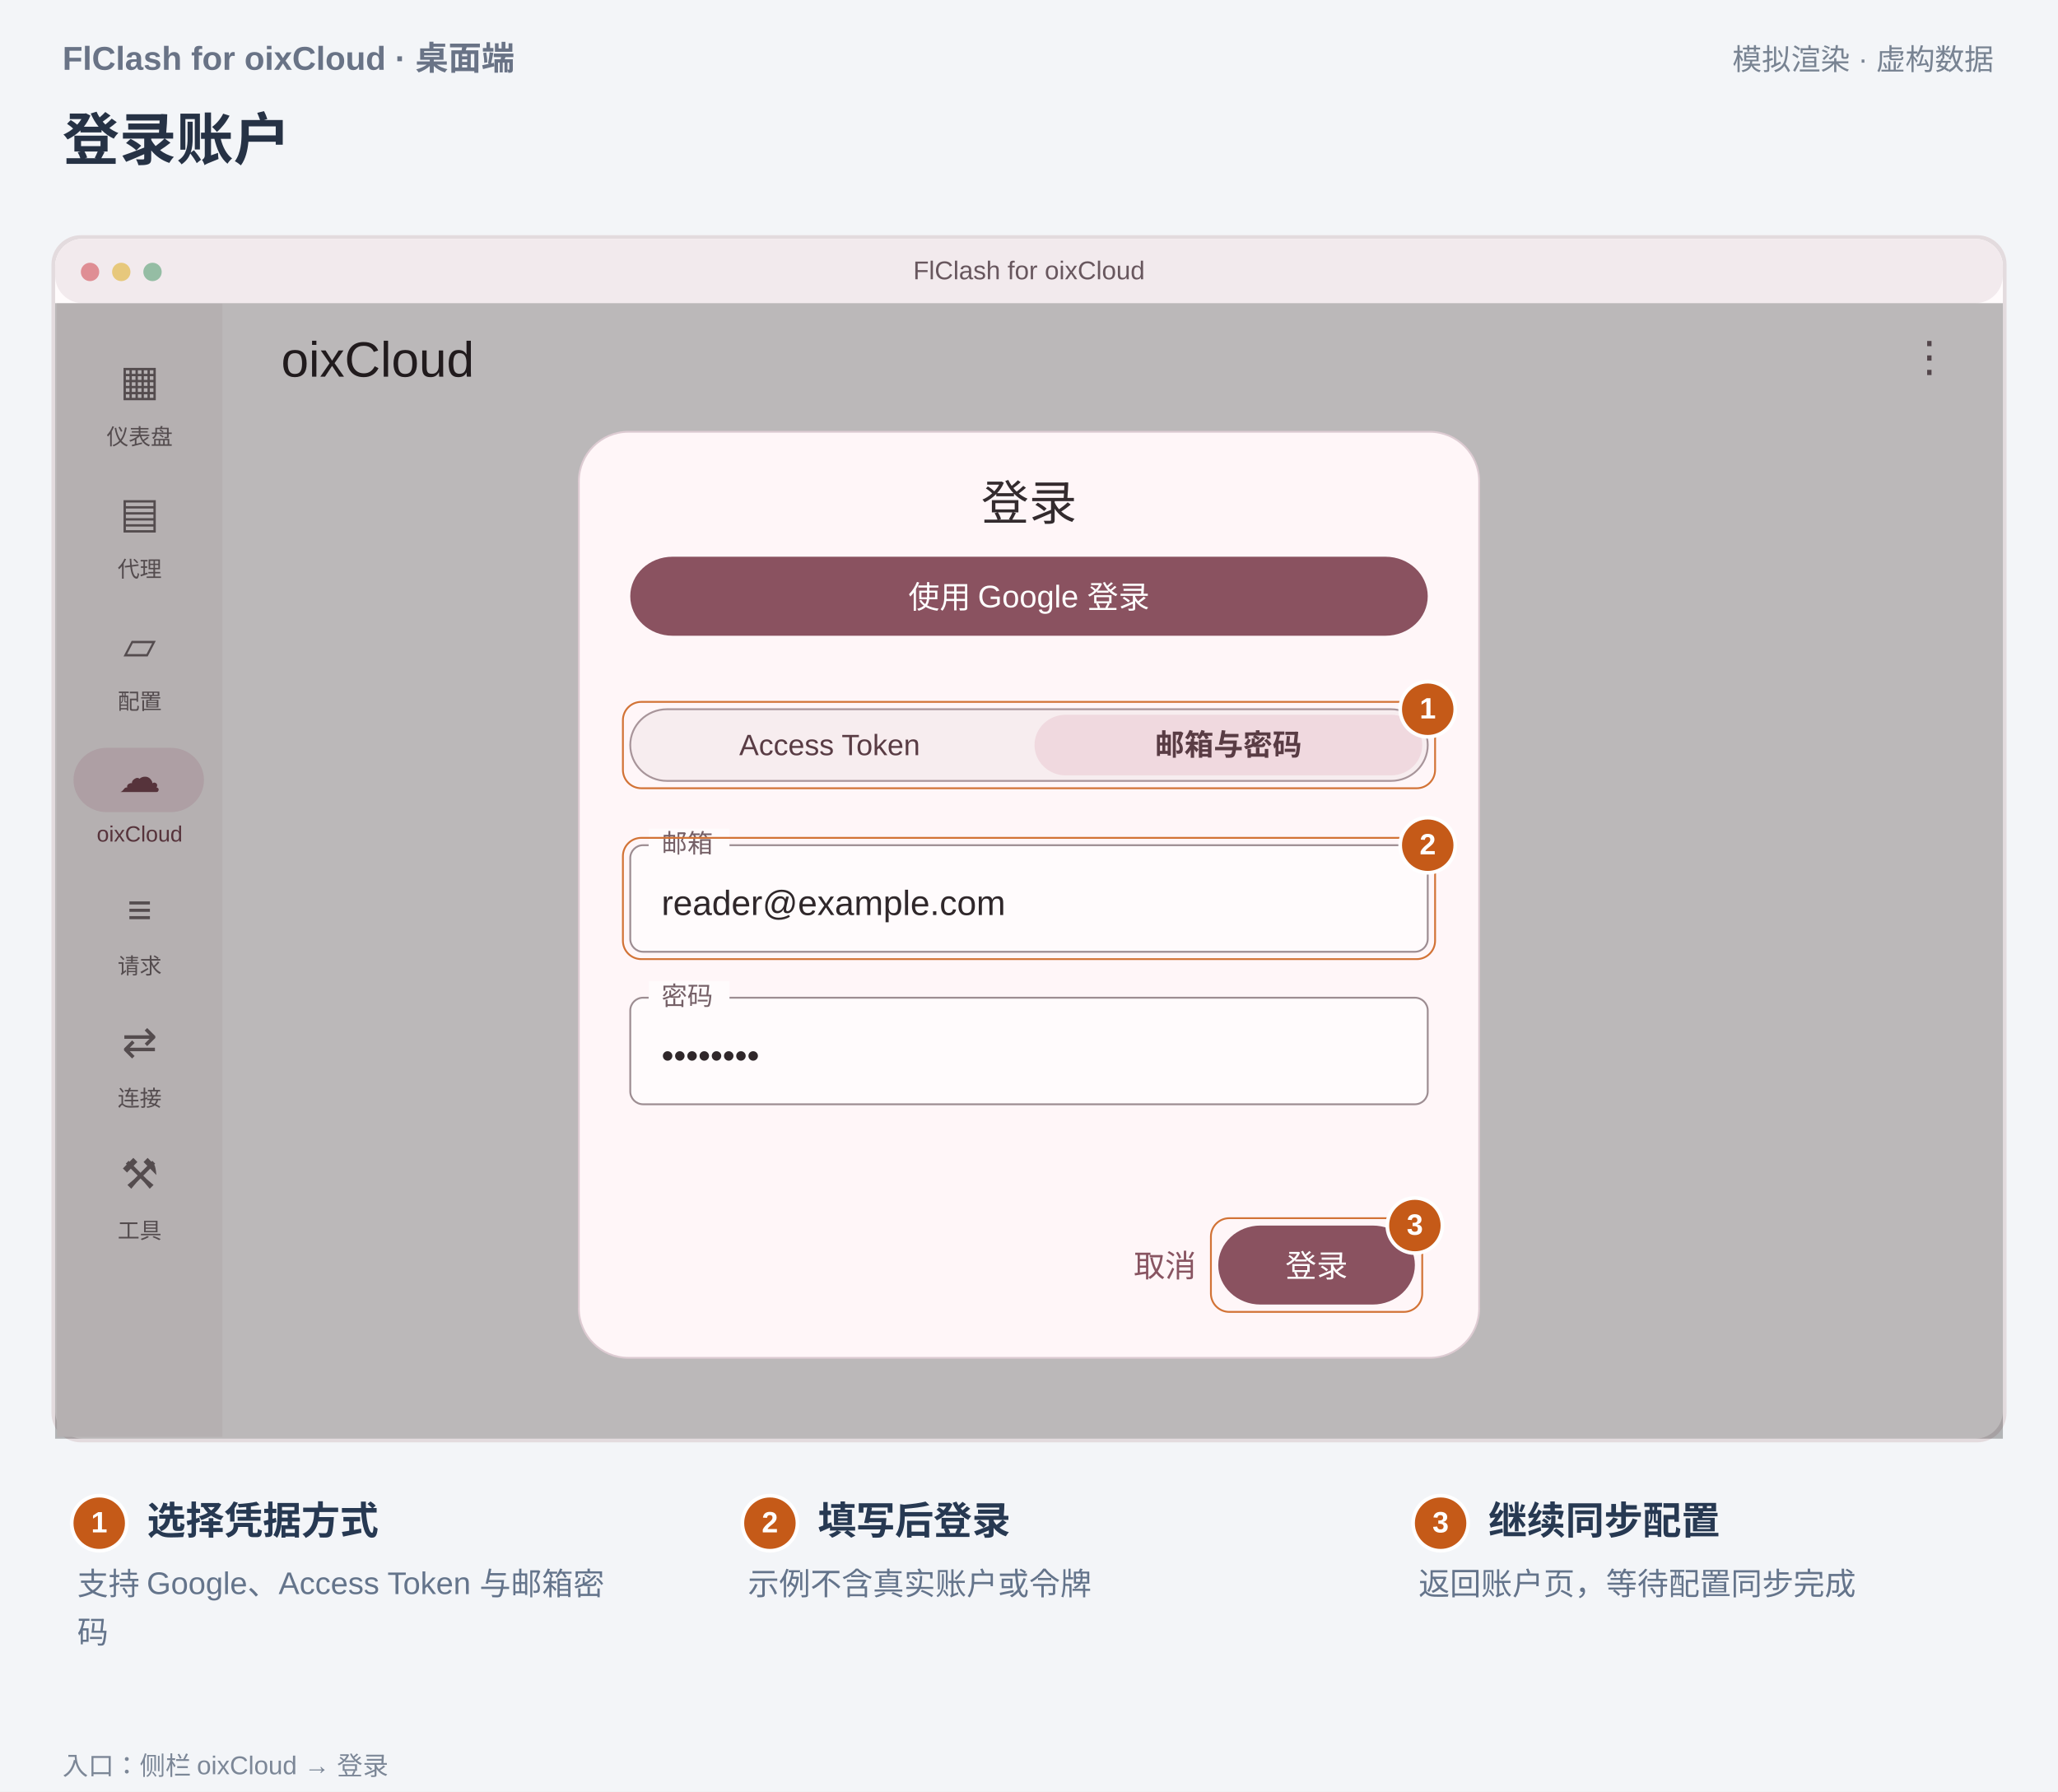
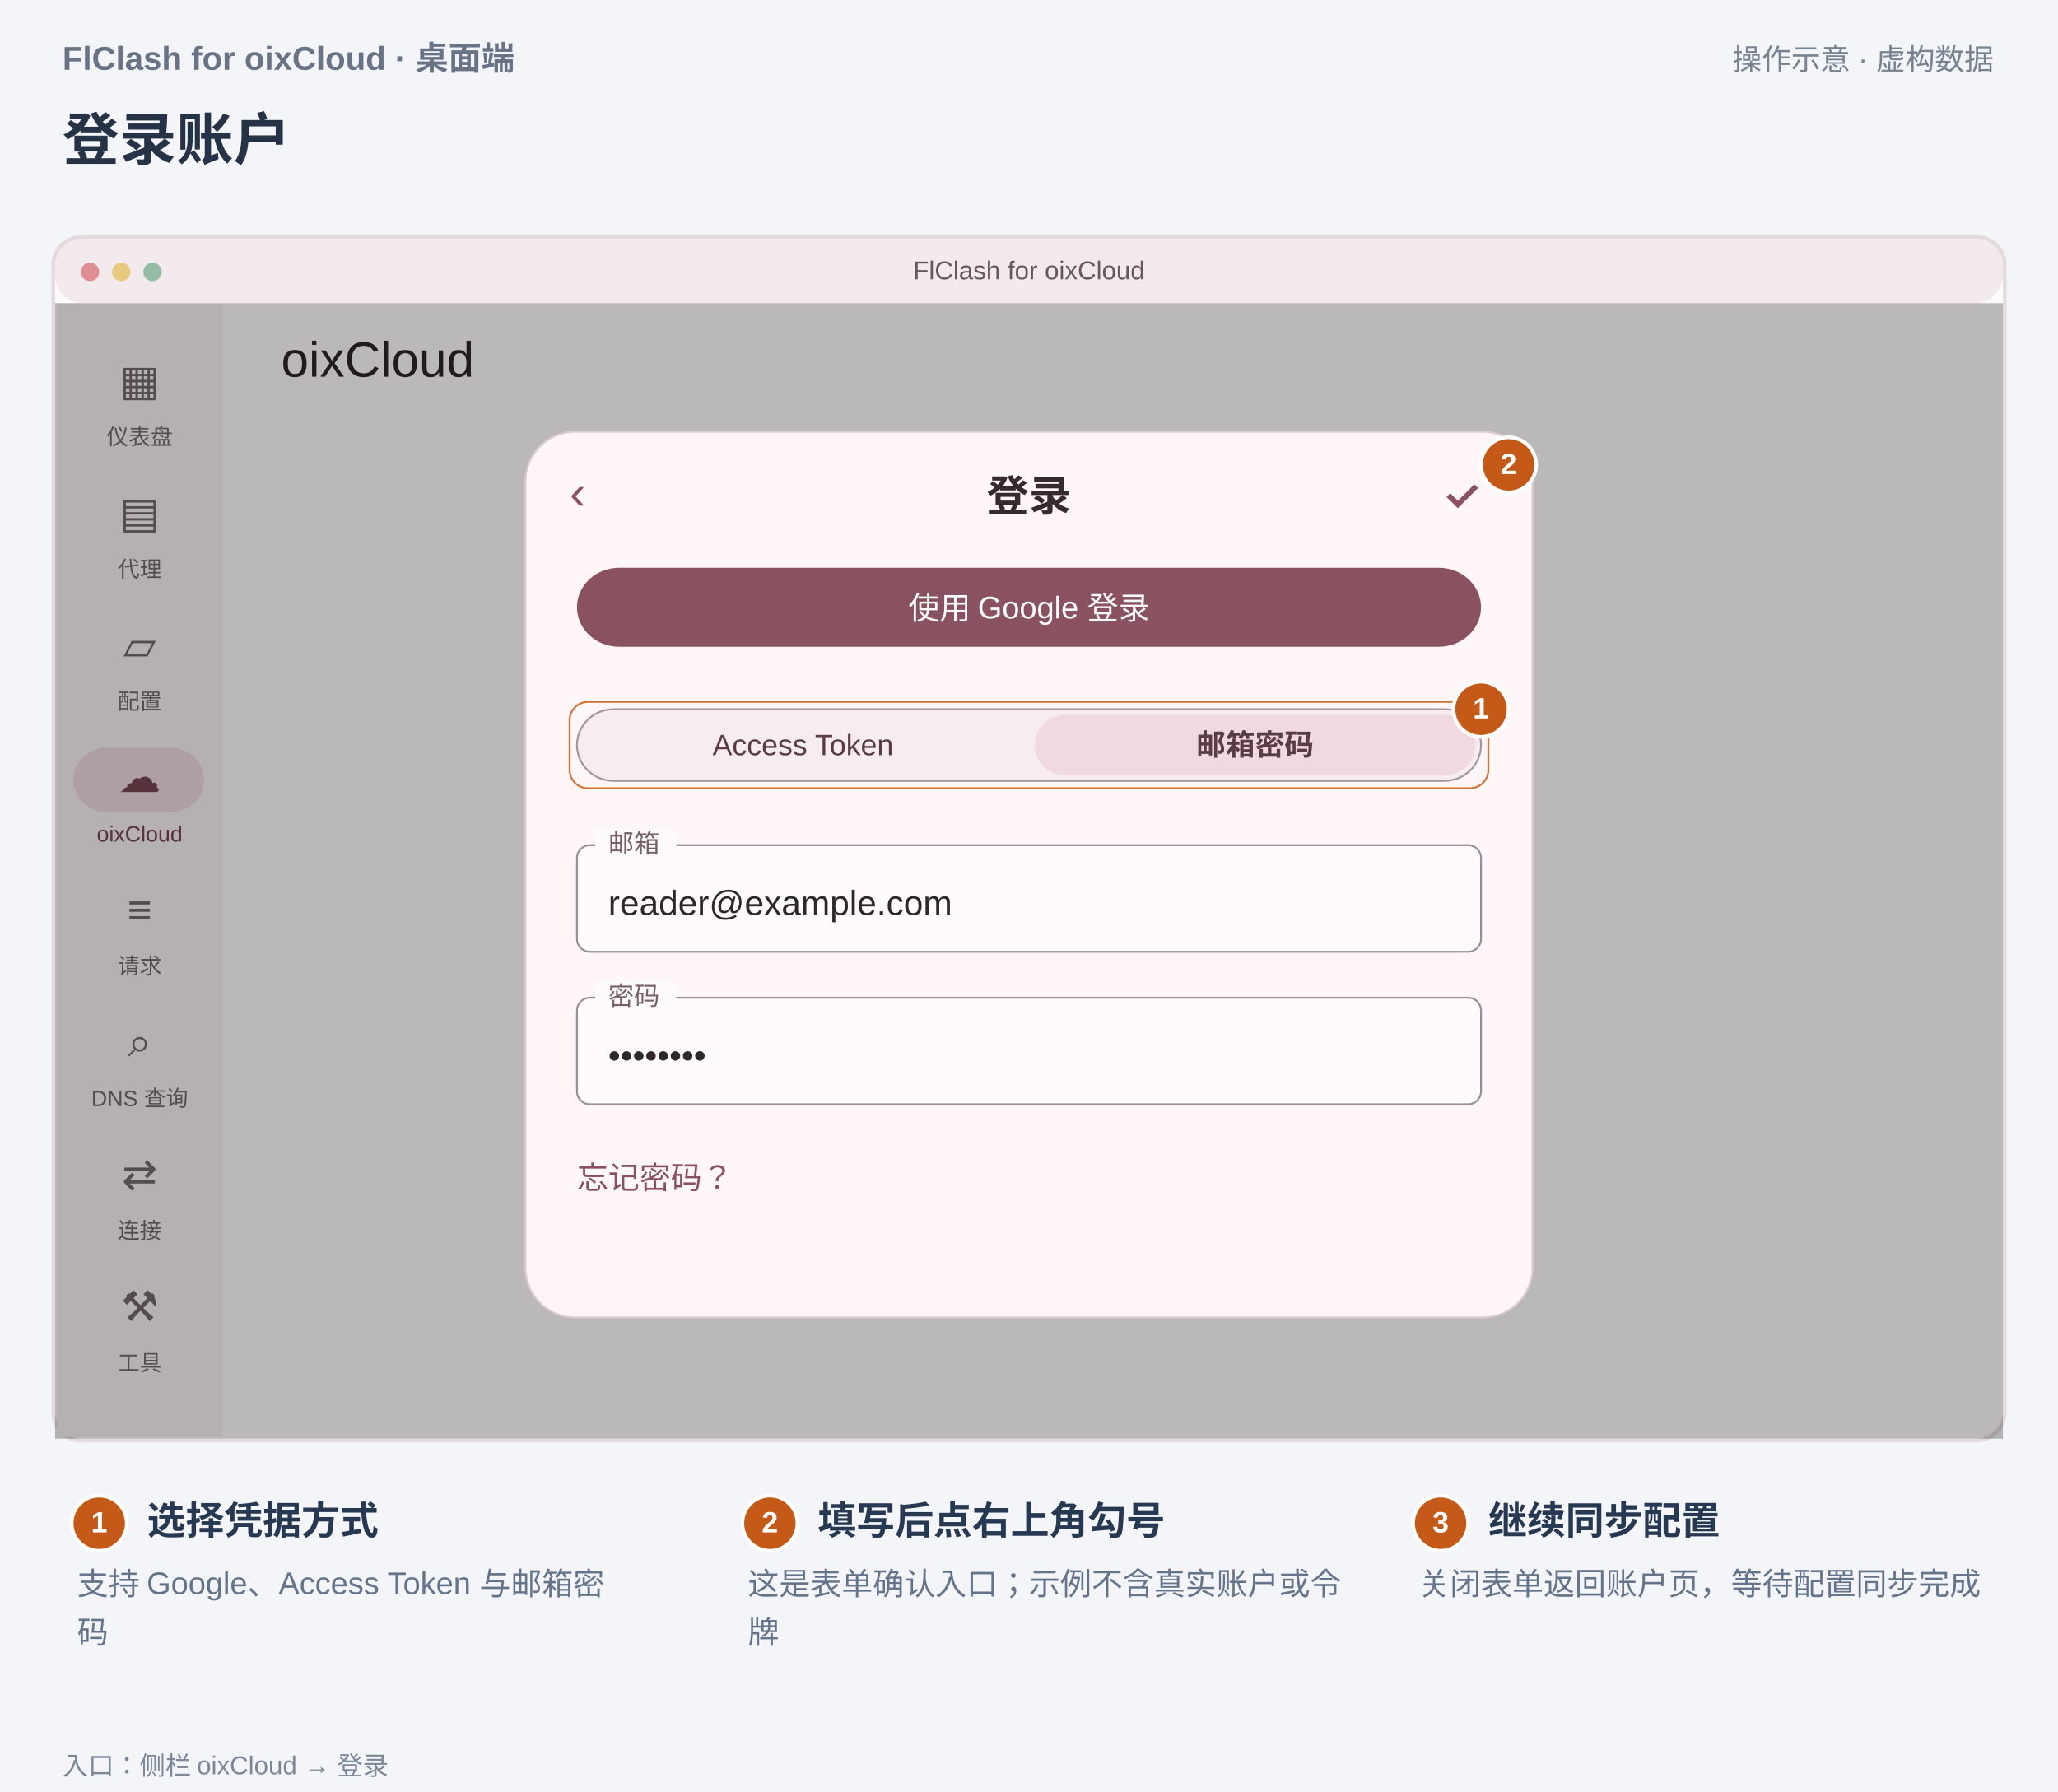
<svg xmlns="http://www.w3.org/2000/svg" width="1120" height="975" viewBox="0 0 1120 975" role="img" aria-labelledby="title desc">
  <g font-family="-apple-system,BlinkMacSystemFont,'PingFang SC','Segoe UI',Arial,sans-serif">
    <rect x="0" y="0" width="1120" height="975" rx="0" fill="#f3f5f8" stroke="none" />
    <text x="34" y="38" font-size="18" fill="#697386" font-weight="600" text-anchor="start">FlClash for oixCloud · 桌面端</text>
-     <text x="1085" y="38" font-size="16" fill="#788392" font-weight="500" text-anchor="end">模拟渲染 · 虚构数据</text>
+     <text x="1085" y="38" font-size="16" fill="#788392" font-weight="500" text-anchor="end">操作示意 · 虚构数据</text>
    <text x="34" y="87" font-size="31" fill="#263245" font-weight="700" text-anchor="start">登录账户</text>
    <rect x="28" y="128" width="1064" height="657" rx="16" fill="#e3dbde" stroke="none" />
    <rect x="30" y="130" width="1060" height="653" rx="15" fill="#fffbfc" stroke="none" />
    <rect x="30" y="130" width="1060" height="35" rx="15" fill="#f2eaed" stroke="none" />
    <circle cx="49" cy="148" r="5" fill="#df8e94" stroke="none" stroke-width="1" />
    <circle cx="66" cy="148" r="5" fill="#e7c87c" stroke="none" stroke-width="1" />
    <circle cx="83" cy="148" r="5" fill="#95bda4" stroke="none" stroke-width="1" />
    <text x="560" y="152" font-size="14" fill="#68575e" font-weight="500" text-anchor="middle">FlClash for oixCloud</text>
    <rect x="31" y="165" width="90" height="617" rx="0" fill="#f7f0f2" stroke="none" />
    <text x="76" y="215" font-size="23" fill="#72676b" font-weight="500" text-anchor="middle">▦</text>
    <text x="76" y="242" font-size="12" fill="#72676b" font-weight="500" text-anchor="middle">仪表盘</text>
    <text x="76" y="287" font-size="23" fill="#72676b" font-weight="500" text-anchor="middle">▤</text>
    <text x="76" y="314" font-size="12" fill="#72676b" font-weight="500" text-anchor="middle">代理</text>
    <text x="76" y="359" font-size="23" fill="#72676b" font-weight="500" text-anchor="middle">▱</text>
    <text x="76" y="386" font-size="12" fill="#72676b" font-weight="500" text-anchor="middle">配置</text>
    <rect x="40" y="407" width="71" height="35" rx="18" fill="#edd9df" stroke="none" />
    <text x="76" y="431" font-size="23" fill="#754651" font-weight="500" text-anchor="middle">☁</text>
    <text x="76" y="458" font-size="12" fill="#754651" font-weight="500" text-anchor="middle">oixCloud</text>
    <text x="76" y="503" font-size="23" fill="#72676b" font-weight="500" text-anchor="middle">≡</text>
    <text x="76" y="530" font-size="12" fill="#72676b" font-weight="500" text-anchor="middle">请求</text>
-     <text x="76" y="575" font-size="23" fill="#72676b" font-weight="500" text-anchor="middle">⇄</text>
-     <text x="76" y="602" font-size="12" fill="#72676b" font-weight="500" text-anchor="middle">连接</text>
-     <text x="76" y="647" font-size="23" fill="#72676b" font-weight="500" text-anchor="middle">⚒</text>
-     <text x="76" y="674" font-size="12" fill="#72676b" font-weight="500" text-anchor="middle">工具</text>
+     <text x="76" y="575" font-size="23" fill="#72676b" font-weight="500" text-anchor="middle">⌕</text>
+     <text x="76" y="602" font-size="12" fill="#72676b" font-weight="500" text-anchor="middle">DNS 查询</text>
+     <text x="76" y="647" font-size="23" fill="#72676b" font-weight="500" text-anchor="middle">⇄</text>
+     <text x="76" y="674" font-size="12" fill="#72676b" font-weight="500" text-anchor="middle">连接</text>
+     <text x="76" y="719" font-size="23" fill="#72676b" font-weight="500" text-anchor="middle">⚒</text>
+     <text x="76" y="746" font-size="12" fill="#72676b" font-weight="500" text-anchor="middle">工具</text>
    <text x="153" y="205" font-size="27" fill="#2d2528" font-weight="500" text-anchor="start">oixCloud</text>
-     <text x="1050" y="202" font-size="23" fill="#715f66" font-weight="500" text-anchor="middle">⋮</text>
    <rect x="30" y="165" width="1060" height="618" rx="0" fill="#00000044" stroke="none" />
-     <rect x="315" y="235" width="490" height="504" rx="27" fill="#fff6f8" stroke="#ddcbd2" />
-     <text x="560" y="283" font-size="26" fill="#332b2e" font-weight="500" text-anchor="middle">登录</text>
-     <rect x="343" y="303" width="434" height="43" rx="23" fill="#8a5260" stroke="none" />
-     <text x="560" y="331" font-size="17" fill="#fff" font-weight="500" text-anchor="middle">使用 Google 登录</text>
-     <rect x="343" y="386" width="434" height="39" rx="20" fill="#f7edef" stroke="#a8959a" />
-     <text x="451.5" y="411" font-size="16" fill="#593c44" font-weight="400" text-anchor="middle">Access Token</text>
-     <rect x="563" y="389" width="211" height="33" rx="17" fill="#f0d9df" stroke="none" />
-     <text x="668.5" y="411" font-size="16" fill="#593c44" font-weight="600" text-anchor="middle">邮箱与密码</text>
-     <rect x="339" y="382" width="442" height="47" rx="10" fill="none" stroke="#d27336" />
-     <circle cx="777" cy="386" r="15" fill="#c55a18" stroke="#fff" stroke-width="2" />
-     <text x="777" y="391" font-size="16" fill="#fff" font-weight="700" text-anchor="middle">1</text>
-     <rect x="343" y="460" width="434" height="58" rx="7" fill="#fffbfc" stroke="#9d8d92" />
-     <rect x="353" y="451" width="44" height="18" rx="0" fill="#fffbfc" stroke="none" />
-     <text x="360" y="464" font-size="14" fill="#756067" font-weight="400" text-anchor="start">邮箱</text>
-     <text x="360" y="498" font-size="19" fill="#2f272a" font-weight="400" text-anchor="start">reader@example.com</text>
-     <rect x="339" y="456" width="442" height="66" rx="10" fill="none" stroke="#d27336" />
-     <circle cx="777" cy="460" r="15" fill="#c55a18" stroke="#fff" stroke-width="2" />
-     <text x="777" y="465" font-size="16" fill="#fff" font-weight="700" text-anchor="middle">2</text>
-     <rect x="343" y="543" width="434" height="58" rx="7" fill="#fffbfc" stroke="#9d8d92" />
-     <rect x="353" y="534" width="44" height="18" rx="0" fill="#fffbfc" stroke="none" />
-     <text x="360" y="547" font-size="14" fill="#756067" font-weight="400" text-anchor="start">密码</text>
-     <text x="360" y="581" font-size="19" fill="#2f272a" font-weight="400" text-anchor="start">••••••••</text>
-     <text x="617" y="695" font-size="17" fill="#885461" font-weight="400" text-anchor="start">取消</text>
-     <rect x="663" y="667" width="107" height="43" rx="23" fill="#8a5260" stroke="none" />
-     <text x="716.5" y="695" font-size="17" fill="#fff" font-weight="500" text-anchor="middle">登录</text>
-     <rect x="659" y="663" width="115" height="51" rx="10" fill="none" stroke="#d27336" />
-     <circle cx="770" cy="667" r="15" fill="#c55a18" stroke="#fff" stroke-width="2" />
-     <text x="770" y="672" font-size="16" fill="#fff" font-weight="700" text-anchor="middle">3</text>
+     <rect x="286" y="235" width="548" height="482" rx="27" fill="#fff6f8" stroke="#ddcbd2" />
+     <text x="310" y="277" font-size="26" fill="#8a5260" font-weight="400" text-anchor="start">‹</text>
+     <text x="560" y="278" font-size="23" fill="#332b2e" font-weight="600" text-anchor="middle">登录</text>
+     <text x="806" y="278" font-size="24" fill="#8a5260" font-weight="600" text-anchor="end">✓</text>
+     <circle cx="821" cy="253" r="15" fill="#c55a18" stroke="#fff" stroke-width="2" />
+     <text x="821" y="258" font-size="16" fill="#fff" font-weight="700" text-anchor="middle">2</text>
+     <rect x="314" y="309" width="492" height="43" rx="23" fill="#8a5260" stroke="none" />
+     <text x="560" y="337" font-size="17" fill="#fff" font-weight="500" text-anchor="middle">使用 Google 登录</text>
+     <rect x="314" y="386" width="492" height="39" rx="20" fill="#f7edef" stroke="#a8959a" />
+     <text x="437" y="411" font-size="16" fill="#593c44" font-weight="400" text-anchor="middle">Access Token</text>
+     <rect x="563" y="389" width="240" height="33" rx="17" fill="#f0d9df" stroke="none" />
+     <text x="683" y="411" font-size="16" fill="#593c44" font-weight="600" text-anchor="middle">邮箱密码</text>
+     <rect x="310" y="382" width="500" height="47" rx="10" fill="none" stroke="#d27336" />
+     <circle cx="806" cy="386" r="15" fill="#c55a18" stroke="#fff" stroke-width="2" />
+     <text x="806" y="391" font-size="16" fill="#fff" font-weight="700" text-anchor="middle">1</text>
+     <rect x="314" y="460" width="492" height="58" rx="7" fill="#fffbfc" stroke="#9d8d92" />
+     <rect x="324" y="451" width="44" height="18" rx="0" fill="#fffbfc" stroke="none" />
+     <text x="331" y="464" font-size="14" fill="#756067" font-weight="400" text-anchor="start">邮箱</text>
+     <text x="331" y="498" font-size="19" fill="#2f272a" font-weight="400" text-anchor="start">reader@example.com</text>
+     <rect x="314" y="543" width="492" height="58" rx="7" fill="#fffbfc" stroke="#9d8d92" />
+     <rect x="324" y="534" width="44" height="18" rx="0" fill="#fffbfc" stroke="none" />
+     <text x="331" y="547" font-size="14" fill="#756067" font-weight="400" text-anchor="start">密码</text>
+     <text x="331" y="581" font-size="19" fill="#2f272a" font-weight="400" text-anchor="start">••••••••</text>
+     <text x="314" y="647" font-size="17" fill="#8a5260" font-weight="400" text-anchor="start">忘记密码？</text>
    <circle cx="54" cy="829" r="15" fill="#c55a18" stroke="#fff" stroke-width="2" />
    <text x="54" y="834" font-size="16" fill="#fff" font-weight="700" text-anchor="middle">1</text>
    <text x="80" y="835" font-size="21" fill="#273952" font-weight="600" text-anchor="start">选择凭据方式</text>
    <text x="42" y="868" font-size="17" fill="#64748b" font-weight="400" text-anchor="start">支持 Google、Access Token 与邮箱密</text>
    <text x="42" y="894.35" font-size="17" fill="#64748b" font-weight="400" text-anchor="start">码</text>
    <circle cx="419" cy="829" r="15" fill="#c55a18" stroke="#fff" stroke-width="2" />
    <text x="419" y="834" font-size="16" fill="#fff" font-weight="700" text-anchor="middle">2</text>
-     <text x="445" y="835" font-size="21" fill="#273952" font-weight="600" text-anchor="start">填写后登录</text>
-     <text x="407" y="868" font-size="17" fill="#64748b" font-weight="400" text-anchor="start">示例不含真实账户或令牌</text>
+     <text x="445" y="835" font-size="21" fill="#273952" font-weight="600" text-anchor="start">填写后点右上角勾号</text>
+     <text x="407" y="868" font-size="17" fill="#64748b" font-weight="400" text-anchor="start">这是表单确认入口；示例不含真实账户或令</text>
+     <text x="407" y="894.35" font-size="17" fill="#64748b" font-weight="400" text-anchor="start">牌</text>
    <circle cx="784" cy="829" r="15" fill="#c55a18" stroke="#fff" stroke-width="2" />
    <text x="784" y="834" font-size="16" fill="#fff" font-weight="700" text-anchor="middle">3</text>
    <text x="810" y="835" font-size="21" fill="#273952" font-weight="600" text-anchor="start">继续同步配置</text>
-     <text x="772" y="868" font-size="17" fill="#64748b" font-weight="400" text-anchor="start">返回账户页，等待配置同步完成</text>
+     <text x="772" y="868" font-size="17" fill="#64748b" font-weight="400" text-anchor="start">关闭表单返回账户页，等待配置同步完成</text>
    <text x="34" y="966" font-size="14" fill="#7c8797" font-weight="400" text-anchor="start">入口：侧栏 oixCloud → 登录</text>
  </g>
</svg>
